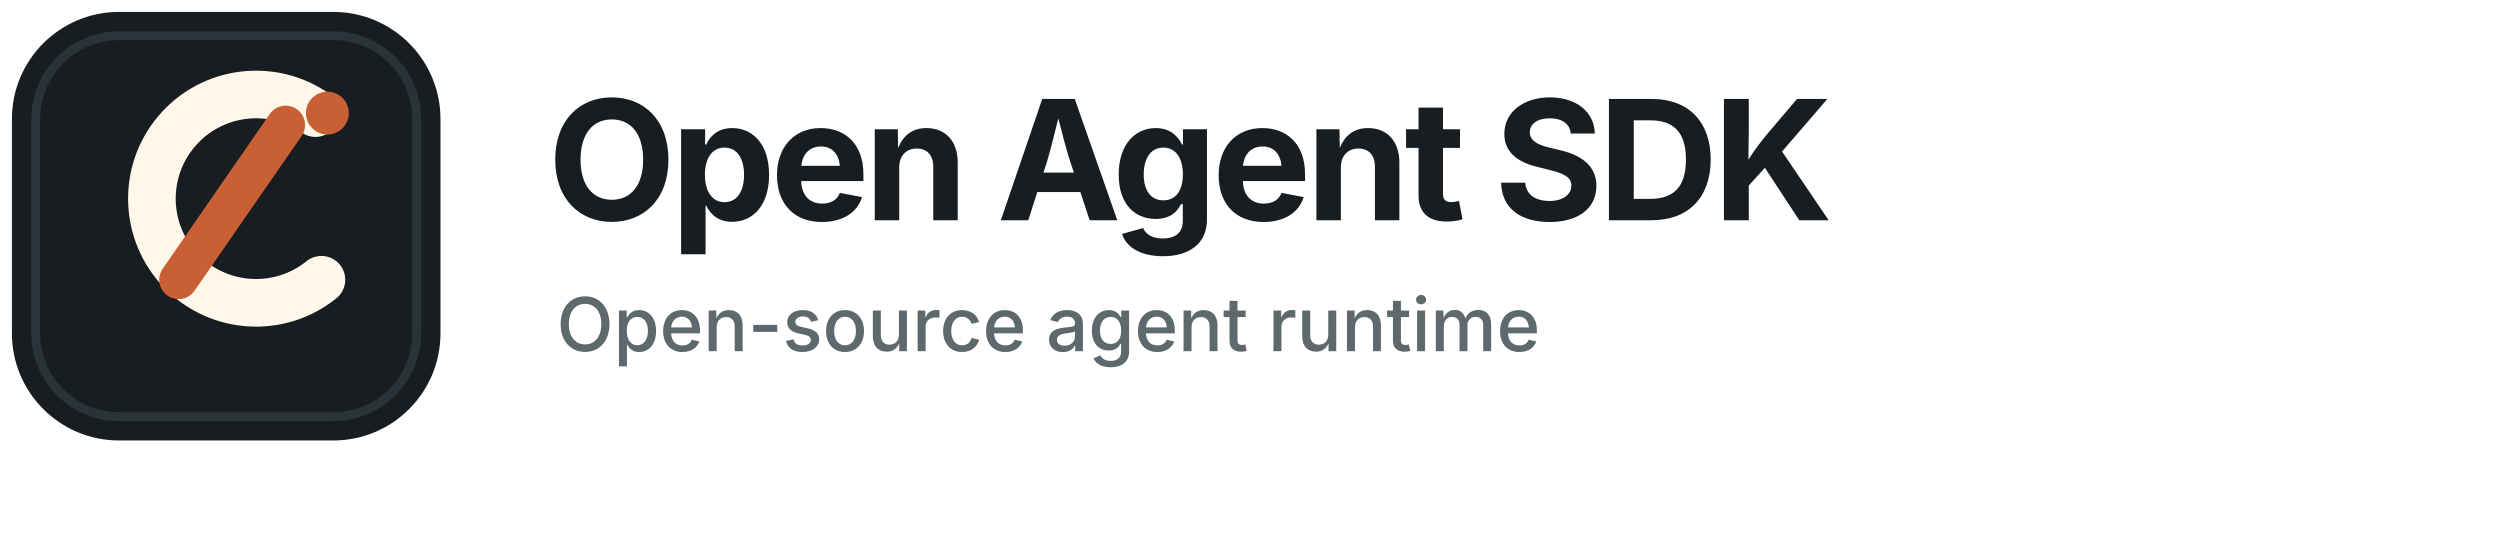
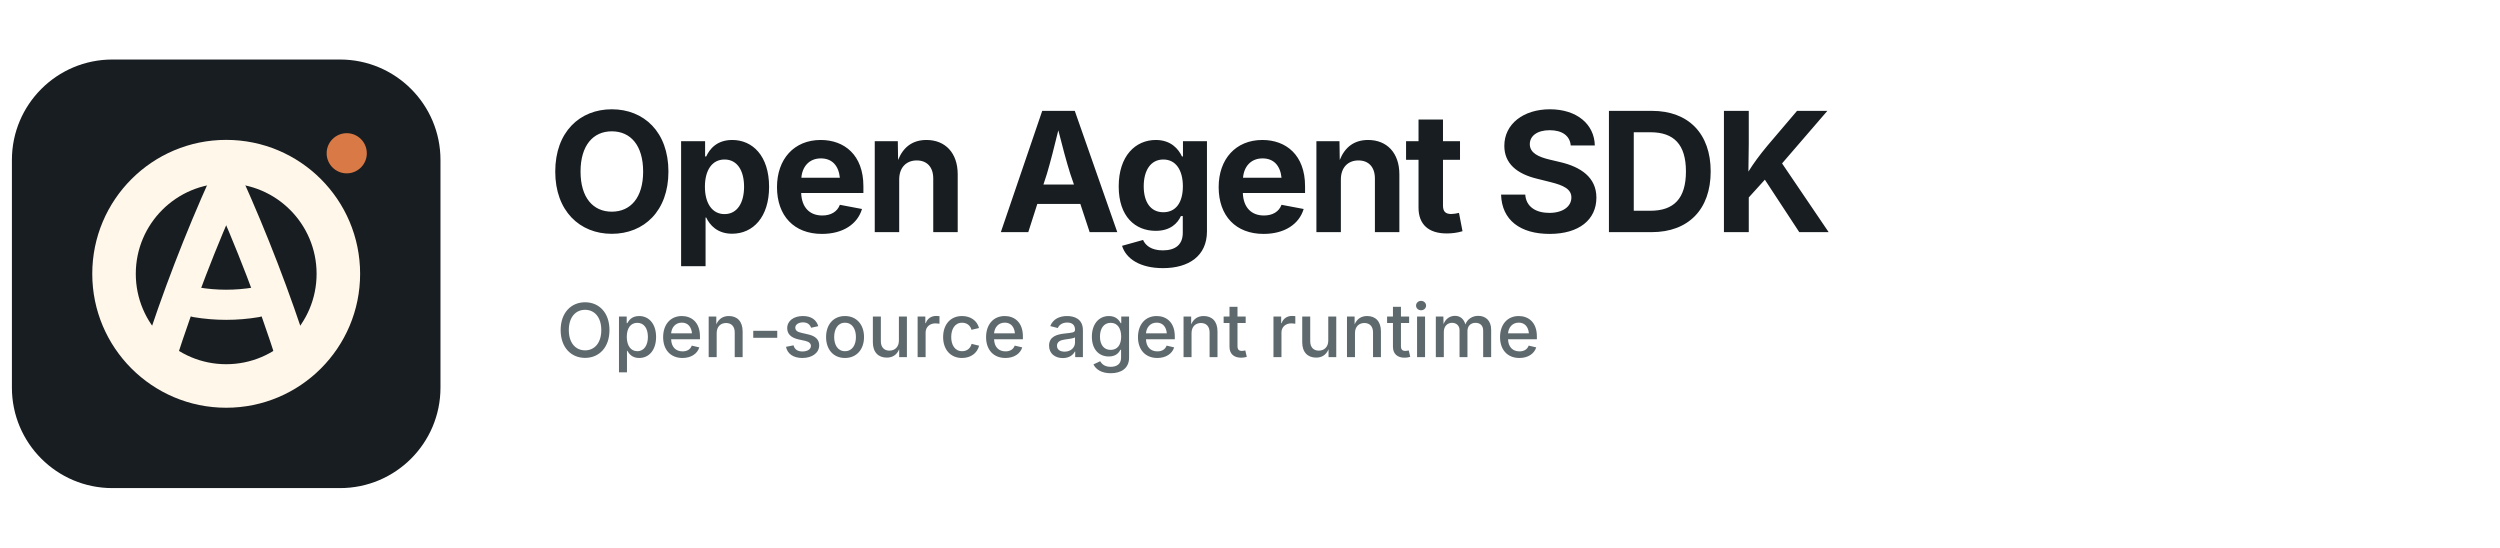
<svg xmlns="http://www.w3.org/2000/svg" width="420" height="92" viewBox="0 0 420 92" fill="none" role="img" aria-label="Open Agent SDK">
-   <rect x="2" y="2" width="72" height="72" rx="18" fill="#171d21" />
-   <rect x="6" y="6" width="64" height="64" rx="14" stroke="#2A3338" stroke-width="1.5" />
-   <path d="M53 19A17.5 17.5 0 1 0 54 47" stroke="#FFF7EA" stroke-width="8" stroke-linecap="round" />
-   <path d="M30 47L48 21" stroke="#C95F34" stroke-width="6.5" stroke-linecap="round" />
-   <circle cx="55" cy="19" r="3.6" fill="#C95F34" />
+   <svg x="2" y="10" width="72" height="72" viewBox="0 0 128 128" fill="none">
+     <rect width="128" height="128" rx="30" fill="#171D21" />
+     <path fill-rule="evenodd" clip-rule="evenodd" d="M64 24C86.091 24 104 41.909 104 64C104 86.091 86.091 104 64 104C41.909 104 24 86.091 24 64C24 41.909 41.909 24 64 24ZM64 37C49.088 37 37 49.088 37 64C37 78.912 49.088 91 64 91C78.912 91 91 78.912 91 64C91 49.088 78.912 37 64 37Z" fill="#FFF7EA" />
+     <path d="M44 89Q52.5 62.5 64 37" stroke="#FFF7EA" stroke-width="10" stroke-linecap="round" />
+     <path d="M84 89Q75.5 62.5 64 37" stroke="#FFF7EA" stroke-width="10" stroke-linecap="round" />
+     <path d="M55 72.5Q64 74 73 72.5" stroke="#FFF7EA" stroke-width="9" stroke-linecap="round" />
+     <circle cx="100" cy="28" r="6" fill="#D97945" />
+   </svg>
  <g fill="#171D21">
-     <text x="92" y="37" font-size="28" font-family="'Avenir Next', 'SF Pro Display', 'Helvetica Neue', sans-serif" font-weight="700" letter-spacing="-0.9">Open Agent SDK</text>
-     <text x="93.5" y="59" font-size="12.5" font-family="'Avenir Next', 'SF Pro Text', 'Helvetica Neue', sans-serif" font-weight="500" fill="#5E696E">Open-source agent runtime</text>
+     <text x="92" y="39" font-size="28" font-family="'Avenir Next', 'SF Pro Display', 'Helvetica Neue', sans-serif" font-weight="700" letter-spacing="-0.9">Open Agent SDK</text>
+     <text x="93.5" y="60" font-size="12.5" font-family="'Avenir Next', 'SF Pro Text', 'Helvetica Neue', sans-serif" font-weight="500" fill="#5E696E">Open-source agent runtime</text>
  </g>
</svg>
